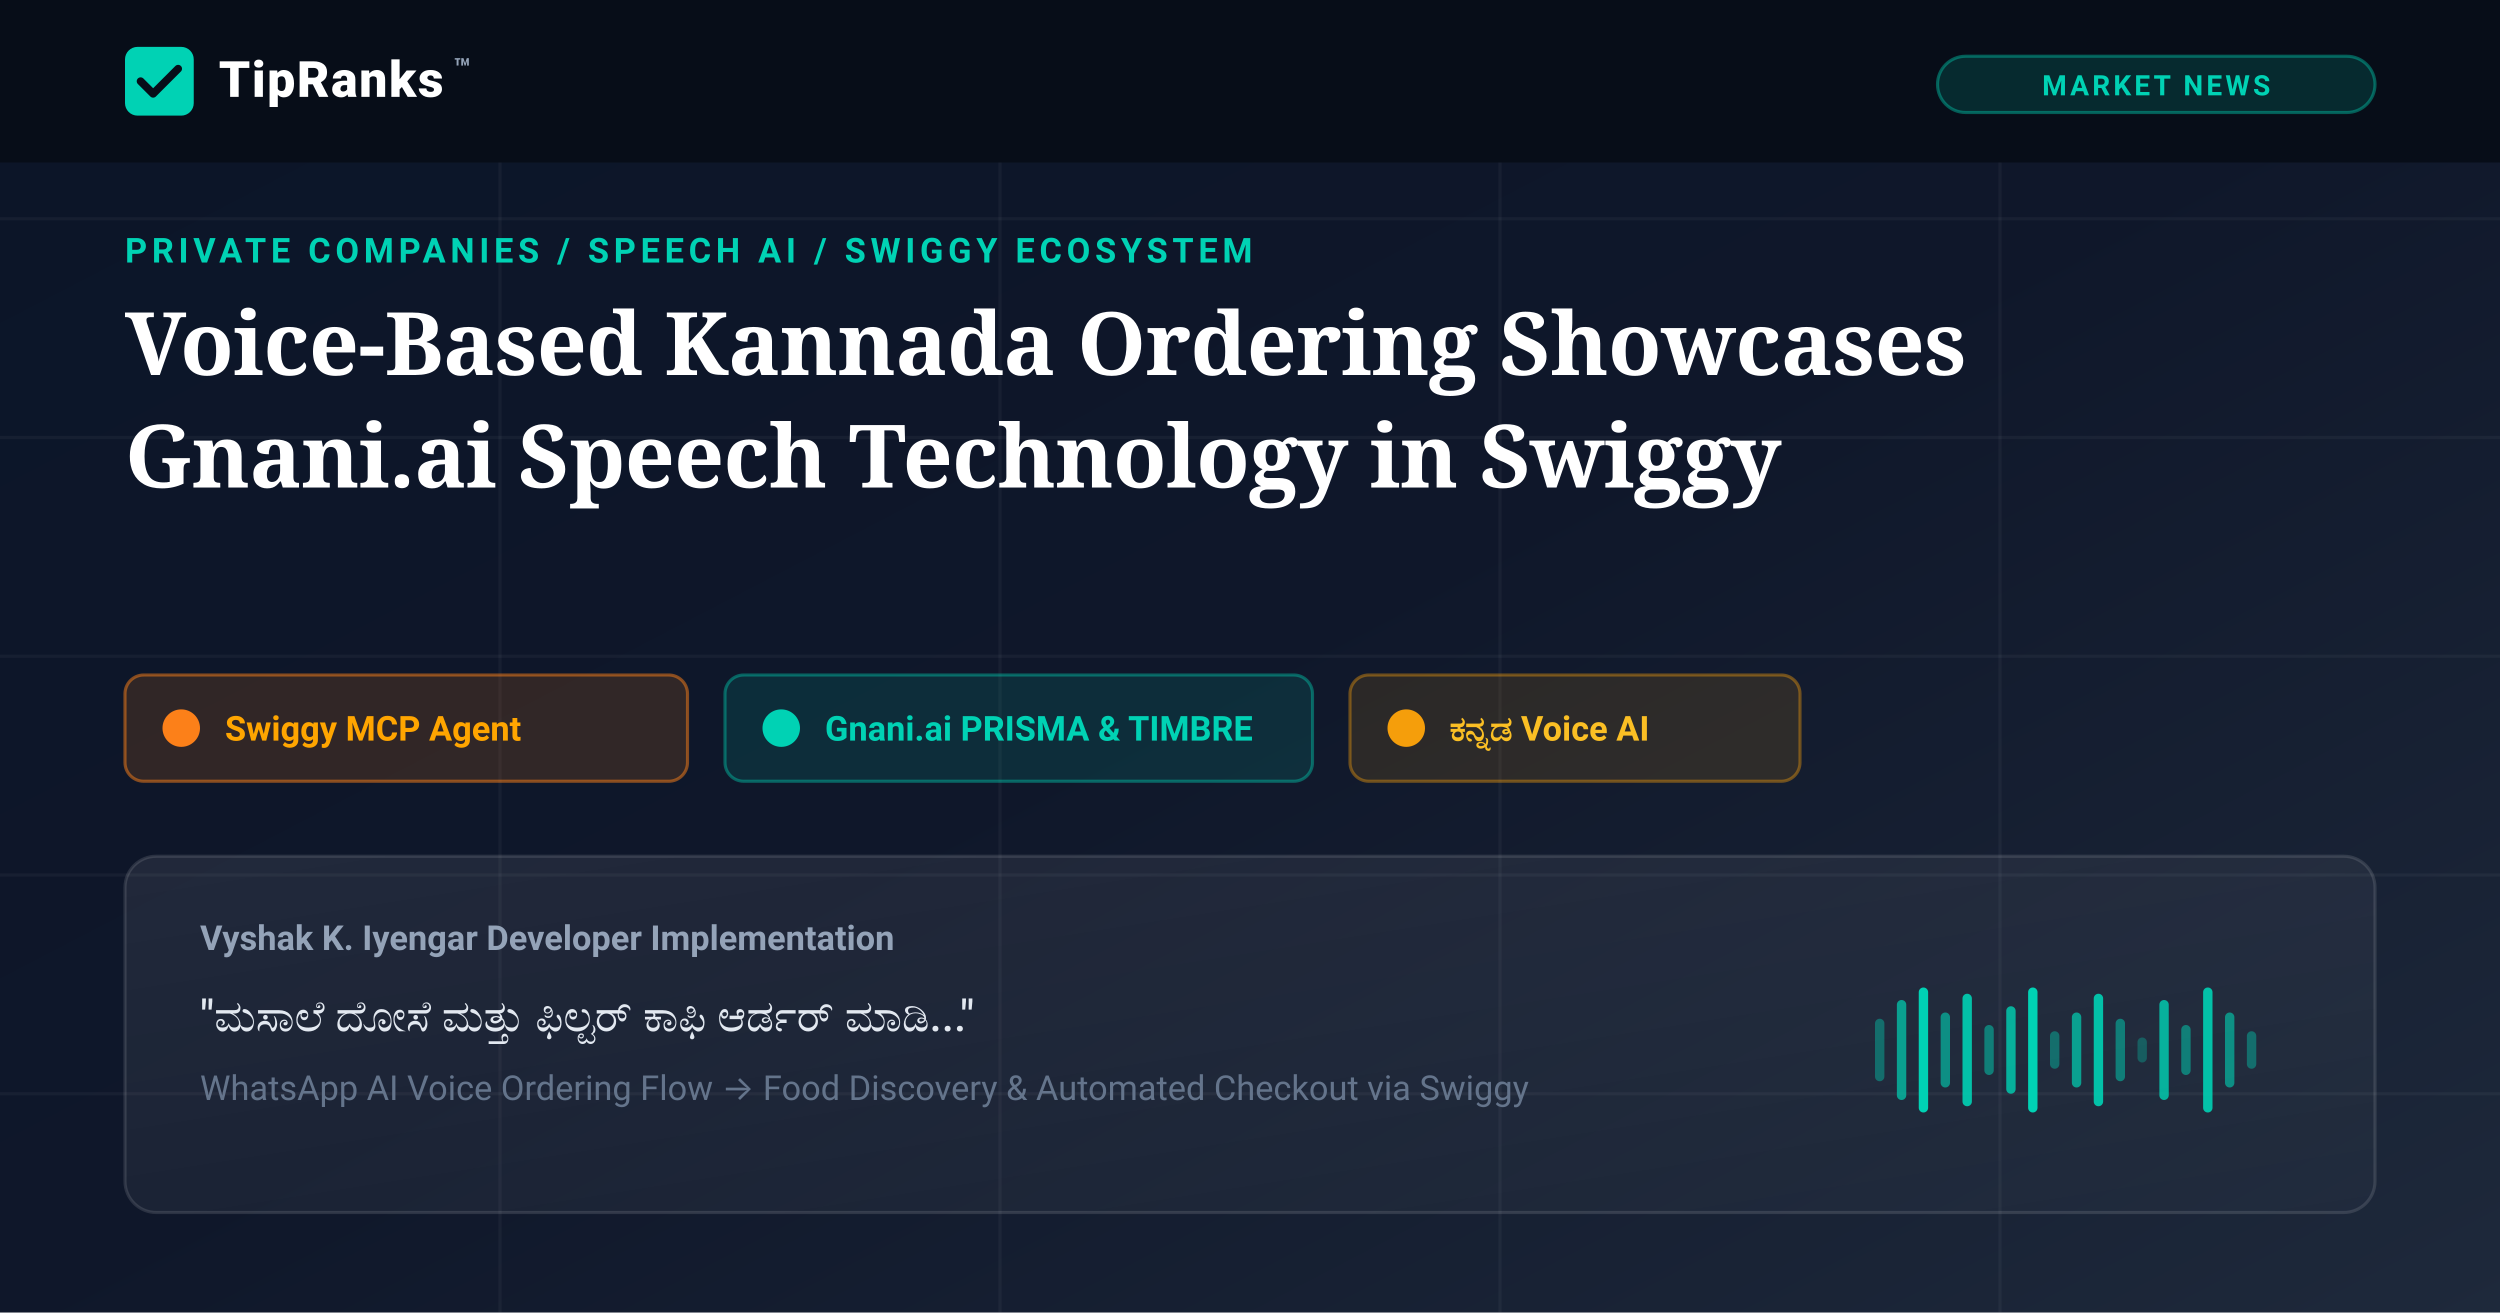
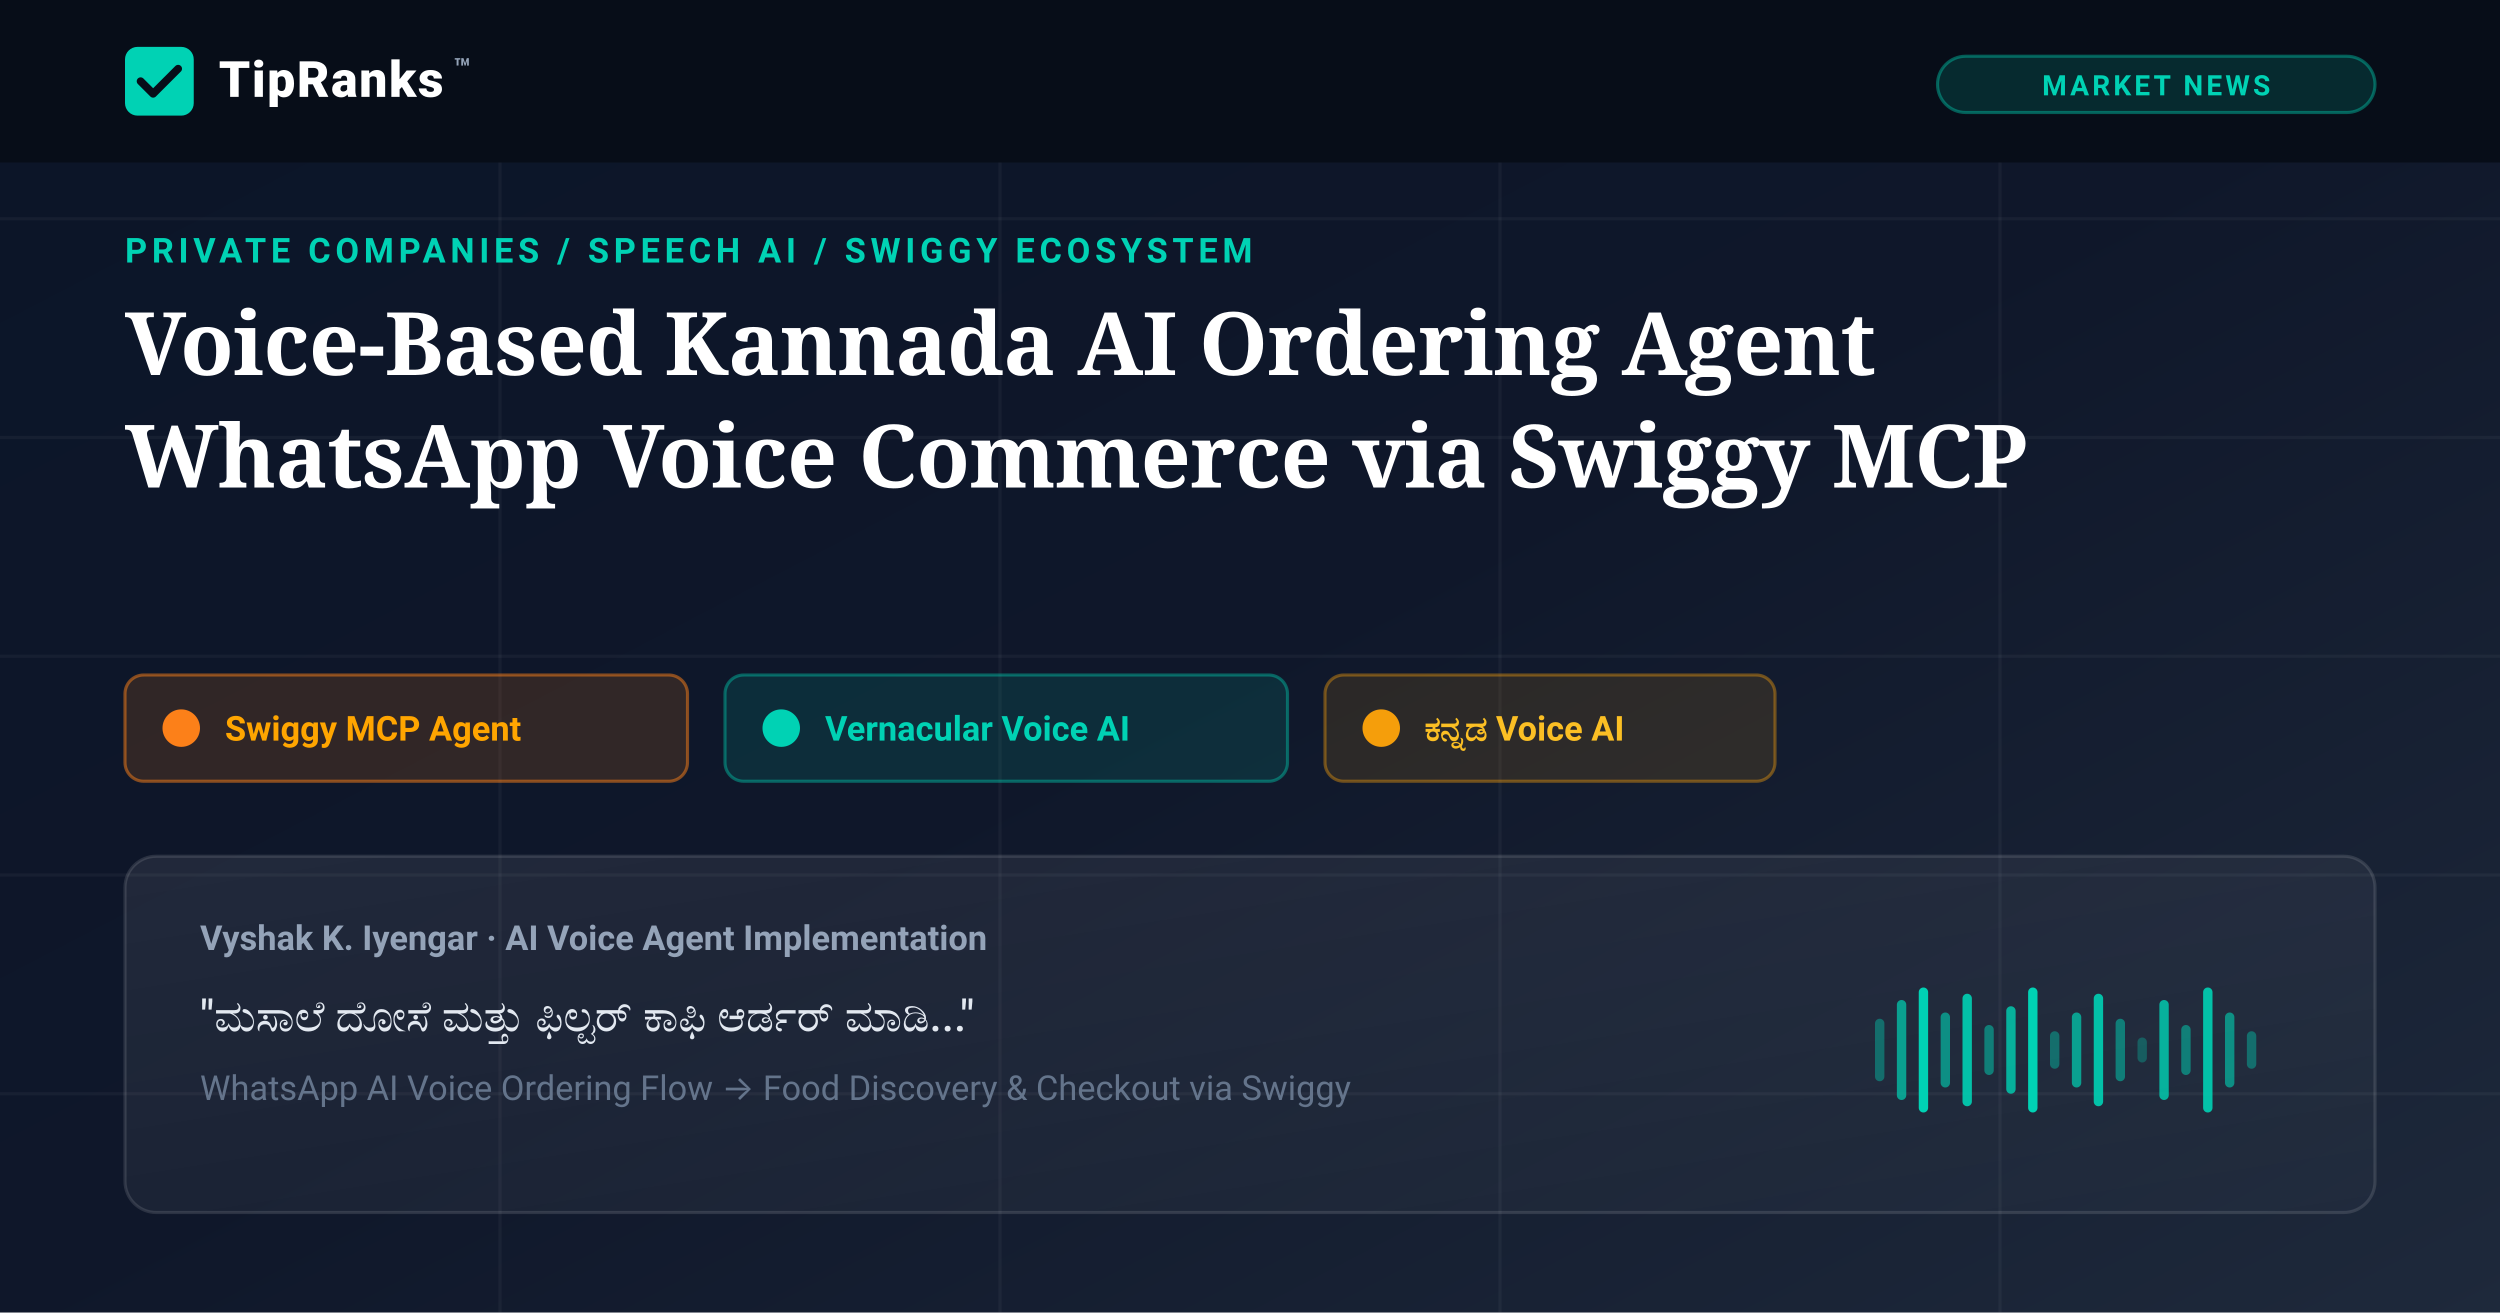
<svg xmlns="http://www.w3.org/2000/svg" viewBox="0 0 800 420" width="800" height="420">
  <defs>
    <linearGradient id="bgGrad" x1="0%" y1="0%" x2="100%" y2="100%">
      <stop offset="0%" stop-color="#0B1528" />
      <stop offset="50%" stop-color="#0F172A" />
      <stop offset="100%" stop-color="#1E293B" />
    </linearGradient>
    <linearGradient id="goldGrad" x1="0%" y1="0%" x2="100%" y2="0%">
      <stop offset="0%" stop-color="#F59E0B" />
      <stop offset="100%" stop-color="#D97706" />
    </linearGradient>
    <linearGradient id="tealGrad" x1="0%" y1="0%" x2="100%" y2="0%">
      <stop offset="0%" stop-color="#00D2B4" />
      <stop offset="100%" stop-color="#0284C7" />
    </linearGradient>
    <linearGradient id="cardGrad" x1="0%" y1="0%" x2="100%" y2="100%">
      <stop offset="0%" stop-color="rgba(255, 255, 255, 0.08)" />
      <stop offset="100%" stop-color="rgba(255, 255, 255, 0.02)" />
    </linearGradient>
  </defs>
  <rect width="800" height="420" fill="url(#bgGrad)" />
  <g stroke="rgba(255, 255, 255, 0.04)" stroke-width="1">
    <line x1="0" y1="70" x2="800" y2="70" />
    <line x1="0" y1="140" x2="800" y2="140" />
    <line x1="0" y1="210" x2="800" y2="210" />
    <line x1="0" y1="280" x2="800" y2="280" />
    <line x1="0" y1="350" x2="800" y2="350" />
    <line x1="160" y1="0" x2="160" y2="420" />
    <line x1="320" y1="0" x2="320" y2="420" />
    <line x1="480" y1="0" x2="480" y2="420" />
    <line x1="640" y1="0" x2="640" y2="420" />
  </g>
  <rect x="0" y="0" width="800" height="52" fill="#070D18" />
  <g transform="translate(40, 15)">
    <rect x="0" y="0" width="22" height="22" rx="4" fill="#00D2B4" />
    <path d="M5 11 L9 15 L17 7" fill="none" stroke="#070D18" stroke-width="2.5" stroke-linecap="round" stroke-linejoin="round" />
    <text x="30" y="16" font-family="-apple-system, BlinkMacSystemFont, 'Segoe UI', Roboto, sans-serif" font-size="16" font-weight="800" fill="#FFFFFF" letter-spacing="0.5">TipRanks</text>
    <text x="105" y="10" font-family="-apple-system, BlinkMacSystemFont, 'Segoe UI', Roboto, sans-serif" font-size="9" font-weight="600" fill="#94A3B8">™</text>
  </g>
  <g transform="translate(620, 18)">
    <rect x="0" y="0" width="140" height="18" rx="9" fill="rgba(0, 210, 180, 0.15)" stroke="rgba(0, 210, 180, 0.4)" stroke-width="1" />
    <text x="70" y="12.5" text-anchor="middle" font-family="-apple-system, BlinkMacSystemFont, 'Segoe UI', Roboto, sans-serif" font-size="9" font-weight="700" fill="#00D2B4" letter-spacing="1">MARKET NEWS</text>
  </g>
  <g transform="translate(40, 84)">
    <text font-family="-apple-system, BlinkMacSystemFont, 'Segoe UI', Roboto, sans-serif" font-size="11" font-weight="700" fill="#00D2B4" letter-spacing="1.5">PRIVATE COMPANIES  /  SPEECH AI  /  SWIGGY ECOSYSTEM</text>
  </g>
  <g transform="translate(40, 120)">
    <text font-family="'Cormorant Garamond', 'Playfair Display', Georgia, serif" font-size="28" font-weight="700" fill="#FFFFFF" letter-spacing="-0.2">
-       <tspan x="0" dy="0">Voice-Based Kannada Ordering Showcases</tspan>
-       <tspan x="0" dy="36">Gnani.ai Speech Technology in Swiggy</tspan>
+       <tspan x="0" dy="0">Voice-Based Kannada AI Ordering Agent</tspan>
+       <tspan x="0" dy="36">WhatsApp Voice Commerce via Swiggy MCP</tspan>
    </text>
  </g>
  <g transform="translate(40, 216)">
    <g transform="translate(0, 0)">
      <rect width="180" height="34" rx="6" fill="rgba(252, 128, 25, 0.15)" stroke="rgba(252, 128, 25, 0.5)" stroke-width="1" />
      <circle cx="18" cy="17" r="6" fill="#FC8019" />
      <text x="32" y="21" font-family="-apple-system, BlinkMacSystemFont, 'Segoe UI', Roboto, sans-serif" font-size="11" font-weight="700" fill="#FFA500">Swiggy MCP Agent</text>
    </g>
    <g transform="translate(192, 0)">
-       <rect width="188" height="34" rx="6" fill="rgba(0, 210, 180, 0.12)" stroke="rgba(0, 210, 180, 0.4)" stroke-width="1" />
+       <rect width="180" height="34" rx="6" fill="rgba(0, 210, 180, 0.12)" stroke="rgba(0, 210, 180, 0.4)" stroke-width="1" />
      <circle cx="18" cy="17" r="6" fill="#00D2B4" />
-       <text x="32" y="21" font-family="-apple-system, BlinkMacSystemFont, 'Segoe UI', Roboto, sans-serif" font-size="11" font-weight="700" fill="#00D2B4">Gnani.ai PRISMA &amp; TIMBRE</text>
+       <text x="32" y="21" font-family="-apple-system, BlinkMacSystemFont, 'Segoe UI', Roboto, sans-serif" font-size="11" font-weight="700" fill="#00D2B4">Vernacular Voice AI</text>
    </g>
-     <g transform="translate(392, 0)">
+     <g transform="translate(384, 0)">
      <rect width="144" height="34" rx="6" fill="rgba(245, 158, 11, 0.12)" stroke="rgba(245, 158, 11, 0.4)" stroke-width="1" />
      <circle cx="18" cy="17" r="6" fill="#F59E0B" />
      <text x="32" y="21" font-family="-apple-system, BlinkMacSystemFont, 'Segoe UI', Roboto, sans-serif" font-size="11" font-weight="700" fill="#FBBF24">ಕನ್ನಡ Voice AI</text>
    </g>
  </g>
  <g transform="translate(40, 274)">
    <rect width="720" height="114" rx="10" fill="url(#cardGrad)" stroke="rgba(255, 255, 255, 0.12)" stroke-width="1" />
    <g transform="translate(24, 30)">
-       <text font-family="-apple-system, BlinkMacSystemFont, 'Segoe UI', Roboto, sans-serif" font-size="11" font-weight="600" fill="#94A3B8">Vyshak K. Iyengar Developer Implementation</text>
+       <text font-family="-apple-system, BlinkMacSystemFont, 'Segoe UI', Roboto, sans-serif" font-size="11" font-weight="600" fill="#94A3B8">Vyshak K. Iyengar · AI Voice Agent Implementation</text>
      <text font-family="-apple-system, BlinkMacSystemFont, 'Segoe UI', Roboto, sans-serif" font-size="14" font-weight="500" fill="#E2E8F0" y="26">"ಮಸಾಲೆ ದೋಸೆ ಮತ್ತು ಫಿಲ್ಟರ್ ಕಾಫಿ ಆರ್ಡರ್ ಮಾಡಿ..."</text>
-       <text font-family="-apple-system, BlinkMacSystemFont, 'Segoe UI', Roboto, sans-serif" font-size="11" font-weight="400" fill="#64748B" y="48">WhatsApp AI Voice Ordering Flow → Food Discovery &amp; Automated Checkout via Swiggy</text>
+       <text font-family="-apple-system, BlinkMacSystemFont, 'Segoe UI', Roboto, sans-serif" font-size="11" font-weight="400" fill="#64748B" y="48">WhatsApp AI Voice Ordering Flow → Food Discovery &amp; Checkout via Swiggy</text>
    </g>
    <g transform="translate(560, 42)" fill="#00D2B4">
      <rect x="0" y="10" width="3" height="20" rx="1.5" opacity="0.4" />
      <rect x="7" y="4" width="3" height="32" rx="1.5" opacity="0.7" />
      <rect x="14" y="0" width="3" height="40" rx="1.5" opacity="1" />
      <rect x="21" y="8" width="3" height="24" rx="1.5" opacity="0.6" />
      <rect x="28" y="2" width="3" height="36" rx="1.5" opacity="0.9" />
      <rect x="35" y="12" width="3" height="16" rx="1.5" opacity="0.5" />
      <rect x="42" y="6" width="3" height="28" rx="1.5" opacity="0.8" />
      <rect x="49" y="0" width="3" height="40" rx="1.5" opacity="1" />
      <rect x="56" y="14" width="3" height="12" rx="1.5" opacity="0.4" />
      <rect x="63" y="8" width="3" height="24" rx="1.5" opacity="0.7" />
      <rect x="70" y="2" width="3" height="36" rx="1.5" opacity="0.9" />
      <rect x="77" y="10" width="3" height="20" rx="1.5" opacity="0.5" />
      <rect x="84" y="16" width="3" height="8" rx="1.5" opacity="0.3" />
      <rect x="91" y="4" width="3" height="32" rx="1.5" opacity="0.8" />
      <rect x="98" y="12" width="3" height="16" rx="1.5" opacity="0.5" />
      <rect x="105" y="0" width="3" height="40" rx="1.5" opacity="0.9" />
      <rect x="112" y="8" width="3" height="24" rx="1.5" opacity="0.6" />
      <rect x="119" y="14" width="3" height="12" rx="1.5" opacity="0.4" />
    </g>
  </g>
</svg>
